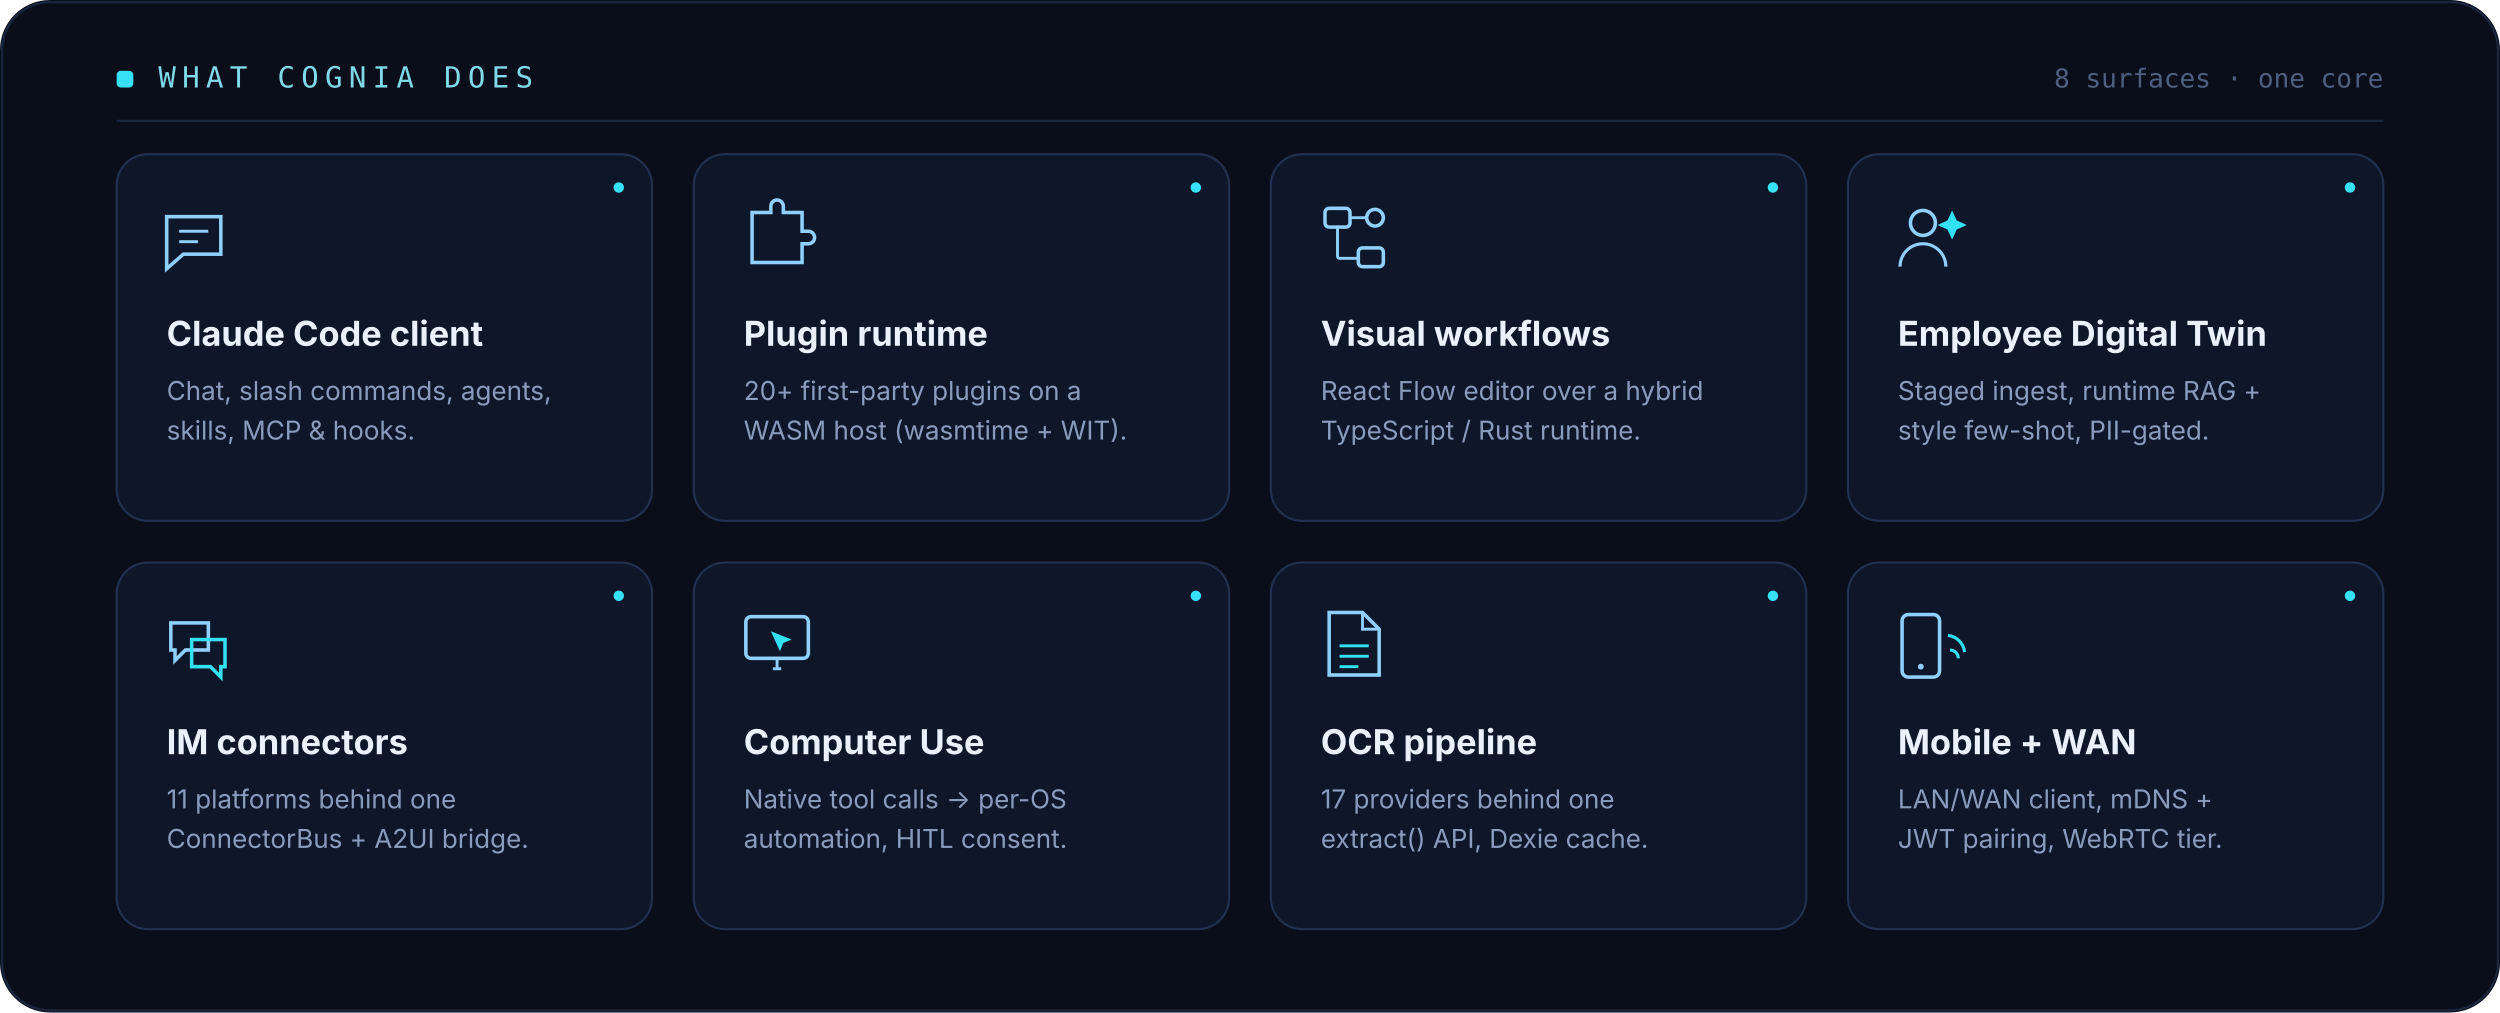
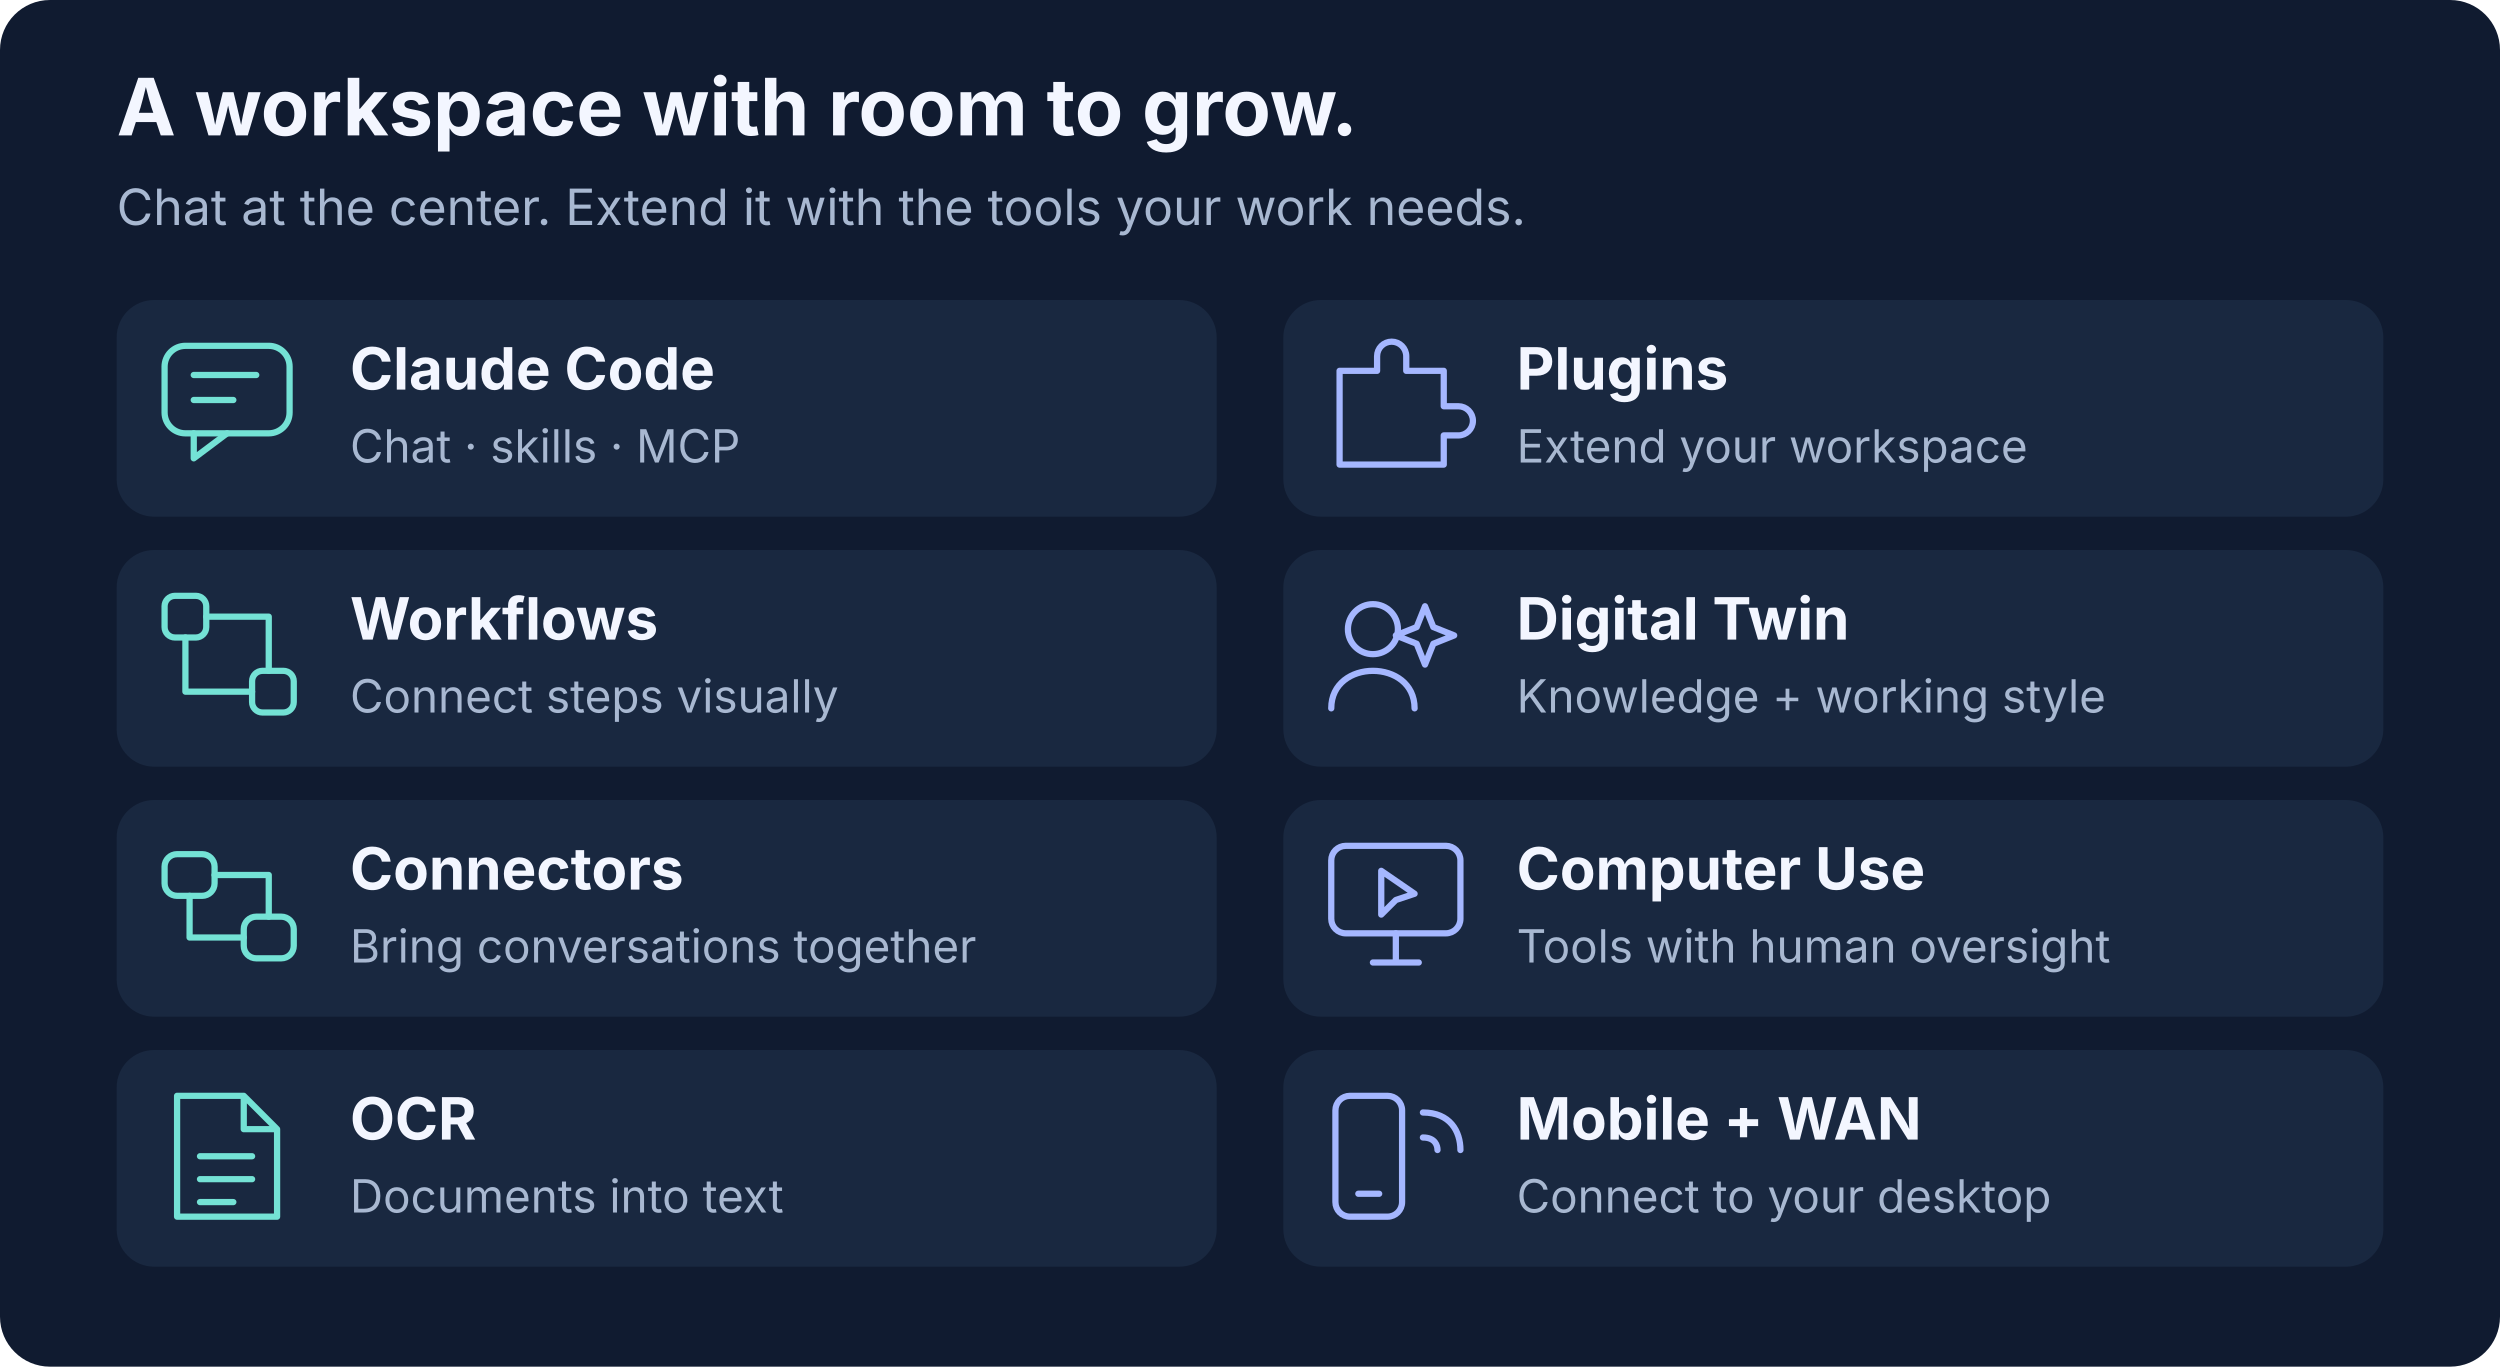
- <svg xmlns="http://www.w3.org/2000/svg" width="1200" height="486" viewBox="0 0 1200 486" role="img" aria-labelledby="capTitle capDesc" font-family="-apple-system,BlinkMacSystemFont,'Segoe UI','PingFang SC',sans-serif">
-   <defs>
-     <linearGradient id="capAccent" x1="0" y1="0" x2="1" y2="0">
-       <stop offset="0" stop-color="#5B9BFF" />
-       <stop offset="1" stop-color="#33E1F2" />
-     </linearGradient>
-   </defs>
-   <rect width="1200" height="486" rx="24" fill="#0A0E1A" />
-   <rect x="1" y="1" width="1198" height="484" rx="23" fill="none" stroke="#1B2740" />
-   <g font-family="ui-monospace,SFMono-Regular,Menlo,monospace">
-     <rect x="56" y="34" width="8" height="8" rx="2" fill="#37E0F5" />
-     <text x="76" y="42" font-size="14" letter-spacing="3" fill="#7FD9E8">WHAT COGNIA DOES</text>
-     <text x="1144" y="42" text-anchor="end" font-size="12.5" fill="#4E5F80">8 surfaces · one core</text>
+ <svg xmlns="http://www.w3.org/2000/svg" width="1200" height="656" viewBox="0 0 1200 656" role="img" aria-labelledby="title desc" font-family="-apple-system,BlinkMacSystemFont,'Segoe UI','PingFang SC',sans-serif">
+   <rect x="0" y="0" width="1200" height="656" rx="24" fill="#101B30" stroke="none" />
+   <text x="56" y="65" font-size="38" font-weight="650" fill="#F3F6FF" text-anchor="start">A workspace with room to grow.</text>
+   <text x="56" y="108" font-size="24" font-weight="400" fill="#A8B8D1" text-anchor="start">Chat at the center. Extend it with the tools your work needs.</text>
+   <rect x="56" y="144" width="528" height="104" rx="18" fill="#192840" stroke="none" />
+   <g transform="translate(79 166)" fill="none" stroke="#74E2D5" stroke-width="3" stroke-linecap="round" stroke-linejoin="round">
+     <rect width="60" height="42" rx="10" />
+     <path d="M14 42v12l16-12M14 14h30M14 26h19" />
  </g>
-   <line x1="56" y1="58" x2="1144" y2="58" stroke="#1B2740" />
-   <g transform="translate(56 74)">
-     <rect width="257" height="176" rx="15" fill="#0E1729" stroke="#22314F" />
-     <circle cx="241" cy="16" r="2.5" fill="#37E0F5" />
-     <g transform="translate(24 26)" stroke="#8FD0FF" stroke-width="1.7" fill="none">
-       <path d="M0 4 h26 v18 h-18 l-8 7 v-7 h0 z" />
-       <path d="M6 11 h14 M6 16 h9" stroke-width="1.4" />
-     </g>
-     <text x="24" y="92" font-size="16.5" font-weight="700" fill="#EAF1FD">Claude Code client</text>
-     <text x="24" y="118" font-size="12.5" fill="#8A9BBC">Chat, slash commands, agents,</text>
-     <text x="24" y="137" font-size="12.5" fill="#8A9BBC">skills, MCP &amp; hooks.</text>
+   <text x="168" y="187" font-size="28" font-weight="650" fill="#F3F6FF" text-anchor="start">Claude Code</text>
+   <text x="168" y="222" font-size="22" font-weight="400" fill="#A8B8D1" text-anchor="start">Chat · skills · MCP</text>
+   <rect x="616" y="144" width="528" height="104" rx="18" fill="#192840" stroke="none" />
+   <g transform="translate(639 166)" fill="none" stroke="#A5B7FF" stroke-width="3" stroke-linecap="round" stroke-linejoin="round">
+     <path d="M4 12h18V5a7 7 0 0 1 14 0v7h18v17h7a7 7 0 0 1 0 14h-7v14H4z" />
  </g>
-   <g transform="translate(333 74)">
-     <rect width="257" height="176" rx="15" fill="#0E1729" stroke="#22314F" />
-     <circle cx="241" cy="16" r="2.5" fill="#37E0F5" />
-     <g transform="translate(24 24)" stroke="#8FD0FF" stroke-width="1.7" fill="none">
-       <path d="M4 4 h9 v-3 a3 3 0 0 1 6 0 v3 h9 v9 h3 a3 3 0 0 1 0 6 h-3 v9 h-24 z" />
-     </g>
-     <text x="24" y="92" font-size="16.5" font-weight="700" fill="#EAF1FD">Plugin runtime</text>
-     <text x="24" y="118" font-size="12.5" fill="#8A9BBC">20+ first-party plugins on a</text>
-     <text x="24" y="137" font-size="12.5" fill="#8A9BBC">WASM host (wasmtime + WIT).</text>
+   <text x="728" y="187" font-size="28" font-weight="650" fill="#F3F6FF" text-anchor="start">Plugins</text>
+   <text x="728" y="222" font-size="22" font-weight="400" fill="#A8B8D1" text-anchor="start">Extend your workspace</text>
+   <rect x="56" y="264" width="528" height="104" rx="18" fill="#192840" stroke="none" />
+   <g transform="translate(79 286)" fill="none" stroke="#74E2D5" stroke-width="3" stroke-linecap="round" stroke-linejoin="round">
+     <rect width="20" height="20" rx="5" />
+     <rect x="42" y="36" width="20" height="20" rx="5" />
+     <path d="M20 10h30v26M10 20v26h32" />
  </g>
-   <g transform="translate(610 74)">
-     <rect width="257" height="176" rx="15" fill="#0E1729" stroke="#22314F" />
-     <circle cx="241" cy="16" r="2.5" fill="#37E0F5" />
-     <g transform="translate(24 24)" stroke="#8FD0FF" stroke-width="1.7" fill="none">
-       <rect x="2" y="2" width="12" height="9" rx="2" />
-       <rect x="18" y="21" width="12" height="9" rx="2" />
-       <circle cx="26" cy="6.5" r="4" />
-       <path d="M14 6.5 H22 M8 11 V25 a1 1 0 0 0 1 1 H18" stroke-width="1.4" />
-     </g>
-     <text x="24" y="92" font-size="16.5" font-weight="700" fill="#EAF1FD">Visual workflows</text>
-     <text x="24" y="118" font-size="12.5" fill="#8A9BBC">React Flow editor over a hybrid</text>
-     <text x="24" y="137" font-size="12.5" fill="#8A9BBC">TypeScript / Rust runtime.</text>
+   <text x="168" y="307" font-size="28" font-weight="650" fill="#F3F6FF" text-anchor="start">Workflows</text>
+   <text x="168" y="342" font-size="22" font-weight="400" fill="#A8B8D1" text-anchor="start">Connect steps visually</text>
+   <rect x="616" y="264" width="528" height="104" rx="18" fill="#192840" stroke="none" />
+   <g transform="translate(639 286)" fill="none" stroke="#A5B7FF" stroke-width="3" stroke-linecap="round" stroke-linejoin="round">
+     <circle cx="20" cy="16" r="12" />
+     <path d="M0 54c0-24 40-24 40 0M45 5l4 10 10 4-10 4-4 10-4-10-10-4 10-4z" />
  </g>
-   <g transform="translate(887 74)">
-     <rect width="257" height="176" rx="15" fill="#0E1729" stroke="#22314F" />
-     <circle cx="241" cy="16" r="2.5" fill="#37E0F5" />
-     <g transform="translate(24 24)" stroke="#8FD0FF" stroke-width="1.7" fill="none">
-       <circle cx="12" cy="9" r="6" />
-       <path d="M1 30 a11 11 0 0 1 22 0" stroke-width="1.5" />
-       <path d="M26 3 l2.2 4.8 L33 10 l-4.8 2.2 L26 17 l-2.2-4.8 L19 10 l4.8-2.2 z" fill="#33E1F2" stroke="none" />
-     </g>
-     <text x="24" y="92" font-size="16.5" font-weight="700" fill="#EAF1FD">Employee Digital Twin</text>
-     <text x="24" y="118" font-size="12.5" fill="#8A9BBC">Staged ingest, runtime RAG +</text>
-     <text x="24" y="137" font-size="12.5" fill="#8A9BBC">style few-shot, PII-gated.</text>
+   <text x="728" y="307" font-size="28" font-weight="650" fill="#F3F6FF" text-anchor="start">Digital Twin</text>
+   <text x="728" y="342" font-size="22" font-weight="400" fill="#A8B8D1" text-anchor="start">Knowledge + working style</text>
+   <rect x="56" y="384" width="528" height="104" rx="18" fill="#192840" stroke="none" />
+   <g transform="translate(79 406)" fill="none" stroke="#74E2D5" stroke-width="3" stroke-linecap="round" stroke-linejoin="round">
+     <rect y="4" width="24" height="20" rx="6" />
+     <rect x="38" y="34" width="24" height="20" rx="6" />
+     <path d="M24 14h26v20M38 44H12V24" />
  </g>
-   <g transform="translate(56 270)">
-     <rect width="257" height="176" rx="15" fill="#0E1729" stroke="#22314F" />
-     <circle cx="241" cy="16" r="2.5" fill="#37E0F5" />
-     <g transform="translate(24 25)" stroke="#8FD0FF" stroke-width="1.7" fill="none">
-       <path d="M2 4 h18 v13 h-11 l-5 5 v-5 h-2 z" />
-       <path d="M12 12 h16 v13 h-2 v5 l-5-5 h-9 z" stroke="#33E1F2" />
-     </g>
-     <text x="24" y="92" font-size="16.5" font-weight="700" fill="#EAF1FD">IM connectors</text>
-     <text x="24" y="118" font-size="12.5" fill="#8A9BBC">11 platforms behind one</text>
-     <text x="24" y="137" font-size="12.5" fill="#8A9BBC">ConnectorBus + A2UI bridge.</text>
+   <text x="168" y="427" font-size="28" font-weight="650" fill="#F3F6FF" text-anchor="start">Connectors</text>
+   <text x="168" y="462" font-size="22" font-weight="400" fill="#A8B8D1" text-anchor="start">Bring conversations together</text>
+   <rect x="616" y="384" width="528" height="104" rx="18" fill="#192840" stroke="none" />
+   <g transform="translate(639 406)" fill="none" stroke="#A5B7FF" stroke-width="3" stroke-linecap="round" stroke-linejoin="round">
+     <rect width="62" height="42" rx="7" />
+     <path d="M20 56h22M31 42v14M24 12v21l7-7 9-3z" />
  </g>
-   <g transform="translate(333 270)">
-     <rect width="257" height="176" rx="15" fill="#0E1729" stroke="#22314F" />
-     <circle cx="241" cy="16" r="2.5" fill="#37E0F5" />
-     <g transform="translate(24 24)" stroke="#8FD0FF" stroke-width="1.7" fill="none">
-       <rect x="1" y="2" width="30" height="20" rx="2.5" />
-       <path d="M14 27 h4 M16 22 v5" stroke-width="1.4" />
-       <path d="M13 9 l10 4 -4 1.6 -1.6 4 z" fill="#33E1F2" stroke="none" />
-     </g>
-     <text x="24" y="92" font-size="16.5" font-weight="700" fill="#EAF1FD">Computer Use</text>
-     <text x="24" y="118" font-size="12.5" fill="#8A9BBC">Native tool calls → per-OS</text>
-     <text x="24" y="137" font-size="12.5" fill="#8A9BBC">automation, HITL consent.</text>
+   <text x="728" y="427" font-size="28" font-weight="650" fill="#F3F6FF" text-anchor="start">Computer Use</text>
+   <text x="728" y="462" font-size="22" font-weight="400" fill="#A8B8D1" text-anchor="start">Tools with human oversight</text>
+   <rect x="56" y="504" width="528" height="104" rx="18" fill="#192840" stroke="none" />
+   <g transform="translate(79 526)" fill="none" stroke="#74E2D5" stroke-width="3" stroke-linecap="round" stroke-linejoin="round">
+     <path d="M6 0h32l16 16v42H6zM38 0v16h16M17 29h25M17 40h25M17 51h16" />
  </g>
-   <g transform="translate(610 270)">
-     <rect width="257" height="176" rx="15" fill="#0E1729" stroke="#22314F" />
-     <circle cx="241" cy="16" r="2.5" fill="#37E0F5" />
-     <g transform="translate(24 23)" stroke="#8FD0FF" stroke-width="1.7" fill="none">
-       <path d="M4 1 h16 l8 8 v22 h-24 z" />
-       <path d="M20 1 v8 h8" stroke-width="1.4" />
-       <path d="M9 17 h14 M9 22 h14 M9 27 h9" stroke="#33E1F2" stroke-width="1.4" />
-     </g>
-     <text x="24" y="92" font-size="16.5" font-weight="700" fill="#EAF1FD">OCR pipeline</text>
-     <text x="24" y="118" font-size="12.5" fill="#8A9BBC">17 providers behind one</text>
-     <text x="24" y="137" font-size="12.5" fill="#8A9BBC">extract() API, Dexie cache.</text>
+   <text x="168" y="547" font-size="28" font-weight="650" fill="#F3F6FF" text-anchor="start">OCR</text>
+   <text x="168" y="582" font-size="22" font-weight="400" fill="#A8B8D1" text-anchor="start">Documents into text</text>
+   <rect x="616" y="504" width="528" height="104" rx="18" fill="#192840" stroke="none" />
+   <g transform="translate(639 526)" fill="none" stroke="#A5B7FF" stroke-width="3" stroke-linecap="round" stroke-linejoin="round">
+     <rect x="2" width="32" height="58" rx="7" />
+     <path d="M13 47h10M44 8c13 0 18 9 18 18M44 20c6 0 7 4 7 6" />
  </g>
-   <g transform="translate(887 270)">
-     <rect width="257" height="176" rx="15" fill="#0E1729" stroke="#22314F" />
-     <circle cx="241" cy="16" r="2.5" fill="#37E0F5" />
-     <g transform="translate(24 23)" stroke="#8FD0FF" stroke-width="1.7" fill="none">
-       <rect x="2" y="2" width="18" height="30" rx="3" />
-       <circle cx="11" cy="27" r="1.4" fill="#8FD0FF" stroke="none" />
-       <path d="M24 12 a9 9 0 0 1 8 8 M25 19 a4 4 0 0 1 4 4" stroke="#33E1F2" stroke-width="1.5" />
-     </g>
-     <text x="24" y="92" font-size="16.5" font-weight="700" fill="#EAF1FD">Mobile + WAN</text>
-     <text x="24" y="118" font-size="12.5" fill="#8A9BBC">LAN/WAN client, mDNS +</text>
-     <text x="24" y="137" font-size="12.5" fill="#8A9BBC">JWT pairing, WebRTC tier.</text>
-   </g>
+   <text x="728" y="547" font-size="28" font-weight="650" fill="#F3F6FF" text-anchor="start">Mobile + WAN</text>
+   <text x="728" y="582" font-size="22" font-weight="400" fill="#A8B8D1" text-anchor="start">Connect to your desktop</text>
</svg>
